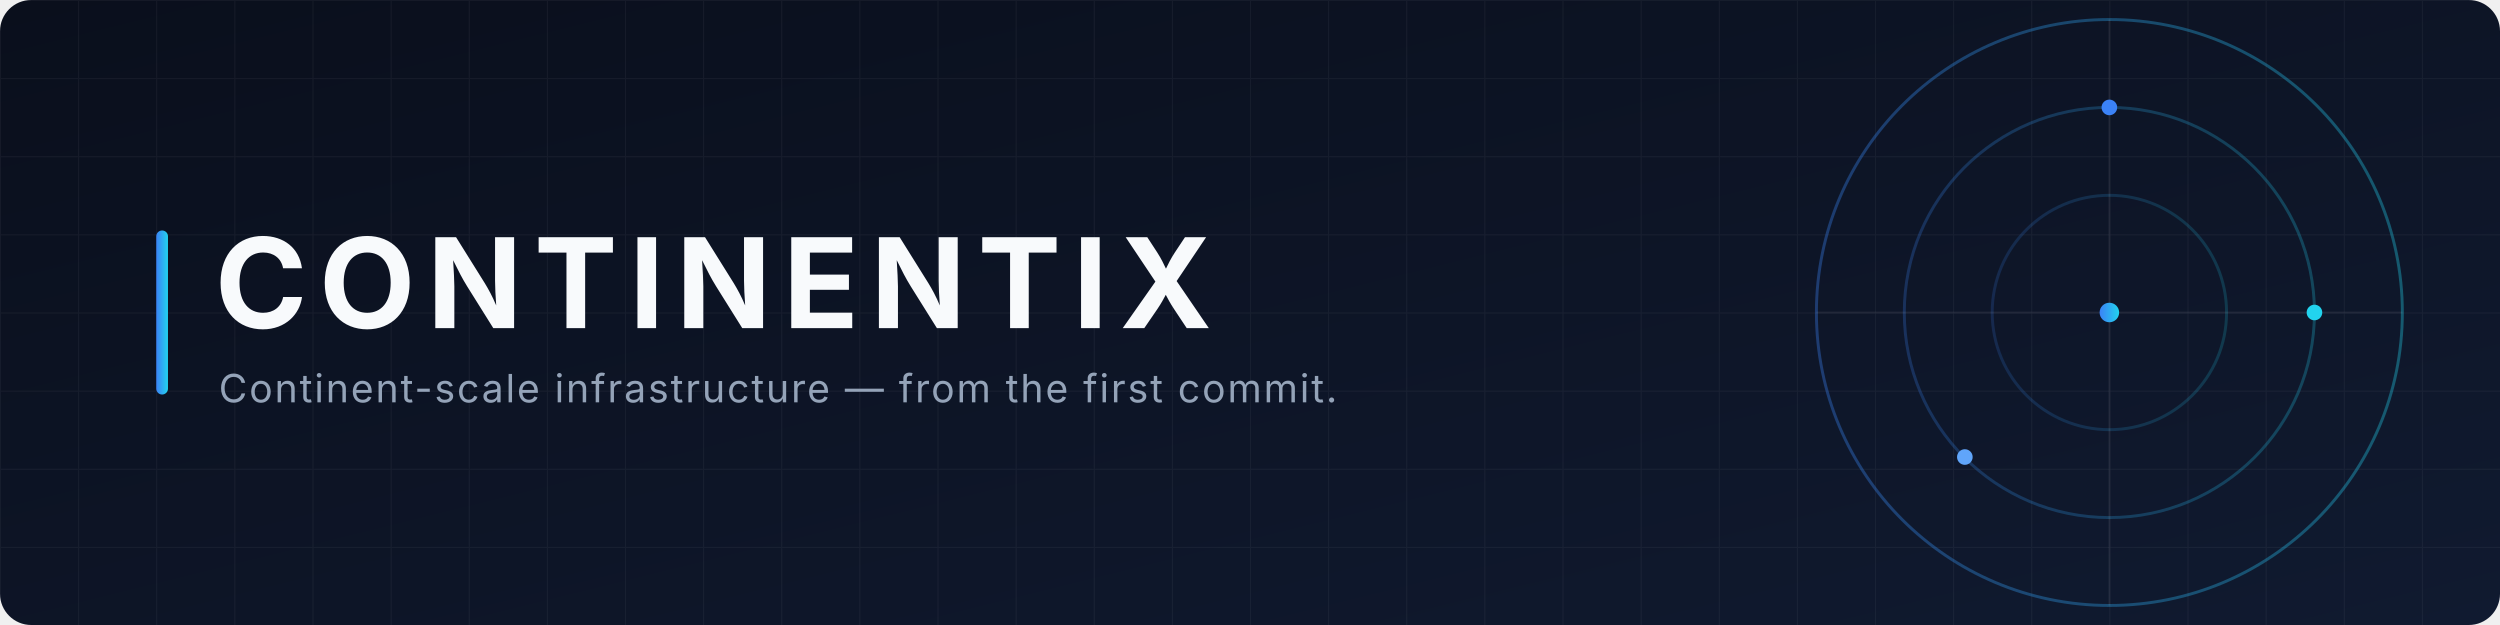
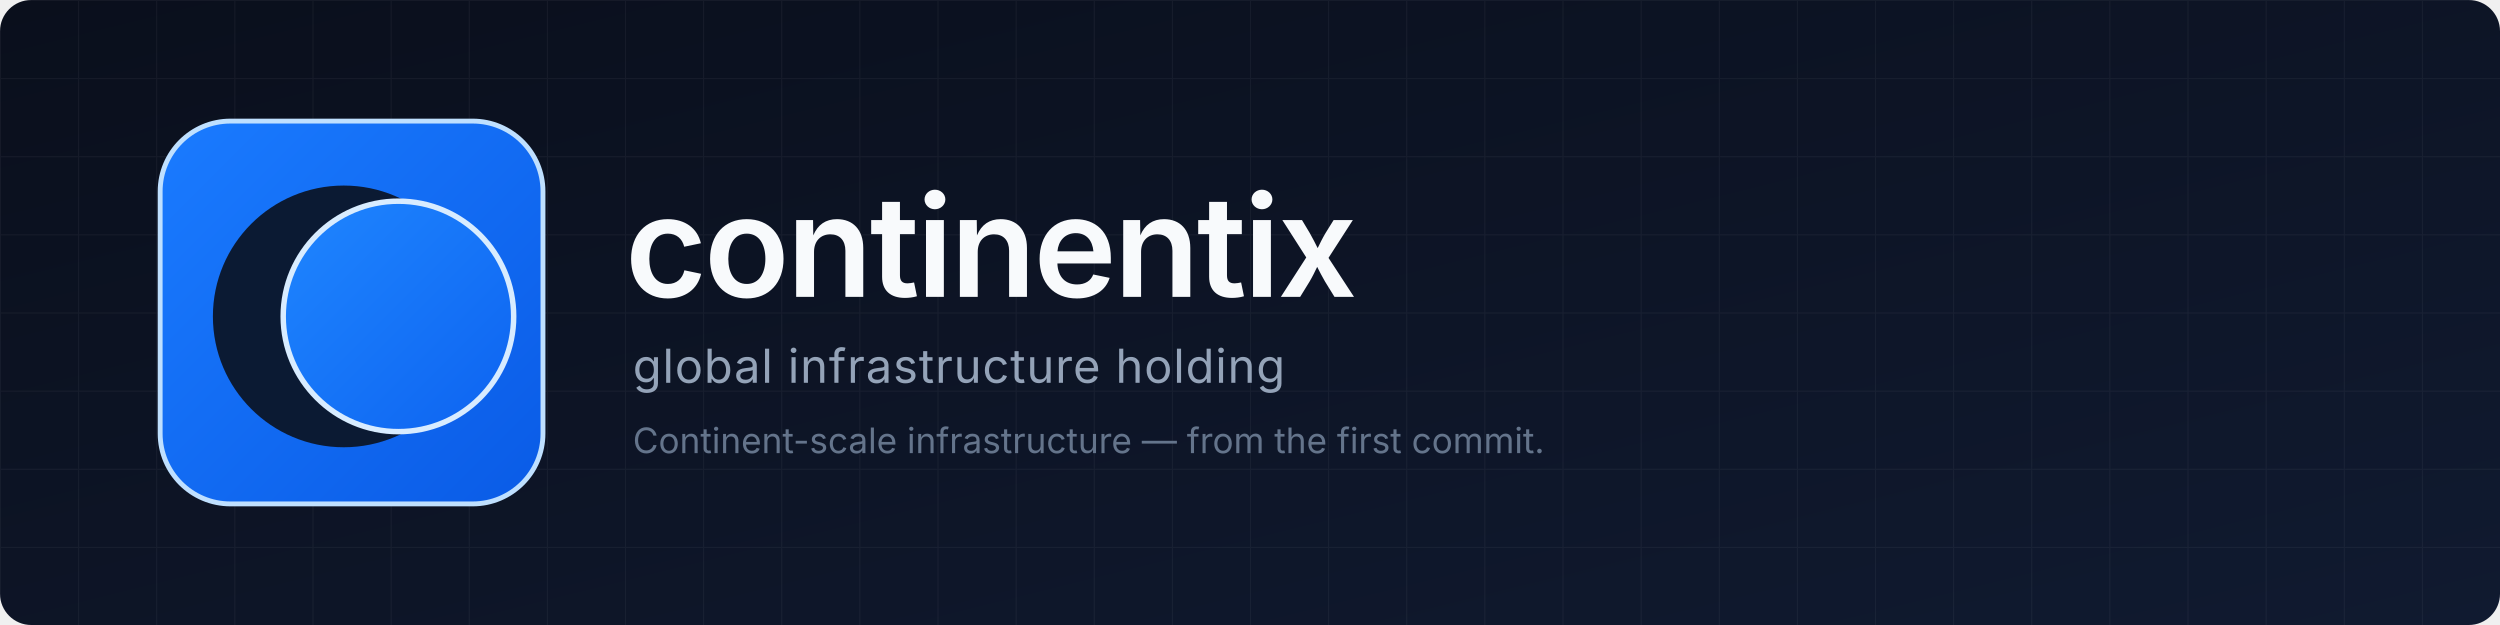
<svg xmlns="http://www.w3.org/2000/svg" width="1280" height="320" viewBox="0 0 1280 320" role="img" aria-label="Continentix">
  <defs>
    <linearGradient id="bg" x1="0" y1="0" x2="1" y2="1">
      <stop offset="0" stop-color="#0a0f1c" />
      <stop offset="1" stop-color="#101a30" />
    </linearGradient>
-     <linearGradient id="accent" x1="0" y1="0" x2="1" y2="0">
-       <stop offset="0" stop-color="#3b82f6" />
-       <stop offset="1" stop-color="#22d3ee" />
+     <linearGradient id="sq" x1="0" y1="0" x2="1" y2="1">
+       <stop offset="0" stop-color="#1a7bff" />
+       <stop offset="1" stop-color="#0a5be6" />
+     </linearGradient>
+     <linearGradient id="inner" x1="0" y1="0" x2="1" y2="1">
+       <stop offset="0" stop-color="#1f86ff" />
+       <stop offset="1" stop-color="#0d63f0" />
    </linearGradient>
    <pattern id="grid" width="40" height="40" patternUnits="userSpaceOnUse">
      <path d="M40 0H0V40" fill="none" stroke="#ffffff" stroke-opacity="0.045" stroke-width="1" />
    </pattern>
    <clipPath id="frame">
      <rect width="1280" height="320" rx="16" />
    </clipPath>
  </defs>
  <g clip-path="url(#frame)">
    <rect width="1280" height="320" fill="url(#bg)" />
    <rect width="1280" height="320" fill="url(#grid)" />
-     <circle cx="1080" cy="160" r="150" fill="none" stroke="url(#accent)" stroke-opacity="0.35" stroke-width="1.5" />
-     <circle cx="1080" cy="160" r="105" fill="none" stroke="url(#accent)" stroke-opacity="0.25" stroke-width="1.5" />
-     <circle cx="1080" cy="160" r="60" fill="none" stroke="url(#accent)" stroke-opacity="0.18" stroke-width="1.5" />
-     <path d="M930 160H1230M1080 10V310" stroke="#ffffff" stroke-opacity="0.06" stroke-width="1" />
-     <circle cx="1080" cy="160" r="5" fill="url(#accent)" />
-     <circle cx="1185" cy="160" r="4" fill="#22d3ee" />
-     <circle cx="1080" cy="55" r="4" fill="#3b82f6" />
-     <circle cx="1006" cy="234" r="4" fill="#60a5fa" />
-     <rect x="80" y="118" width="6" height="84" rx="3" fill="url(#accent)" />
-     <text x="110" y="168" font-family="Inter, 'Helvetica Neue', Arial, sans-serif" font-size="64" font-weight="700" letter-spacing="6" fill="#f8fafc">CONTINENTIX</text>
-     <text x="112" y="206" font-family="Inter, 'Helvetica Neue', Arial, sans-serif" font-size="20" font-weight="400" letter-spacing="1" fill="#94a3b8">Continent-scale infrastructure — from the first commit.</text>
+     <g transform="translate(80 60)">
+       <rect x="2" y="2" width="196" height="196" rx="36" fill="url(#sq)" stroke="#bfe0ff" stroke-width="2.5" />
+       <circle cx="96" cy="102" r="67" fill="#0b1a33" />
+       <circle cx="124" cy="102" r="59" fill="url(#inner)" stroke="#d8ecff" stroke-width="2.8" />
+     </g>
+     <text x="320" y="152" font-family="Inter, 'SF Pro Display', 'Helvetica Neue', Arial, sans-serif" font-size="72" font-weight="600" letter-spacing="-1.5" fill="#f8fafc">continentix</text>
+     <text x="324" y="196" font-family="Inter, 'SF Pro Text', 'Helvetica Neue', Arial, sans-serif" font-size="24" font-weight="400" letter-spacing="0.5" fill="#94a3b8">global infrastructure holding</text>
+     <text x="324" y="232" font-family="Inter, 'SF Pro Text', 'Helvetica Neue', Arial, sans-serif" font-size="18" font-weight="400" fill="#64748b">Continent-scale infrastructure — from the first commit.</text>
  </g>
</svg>
